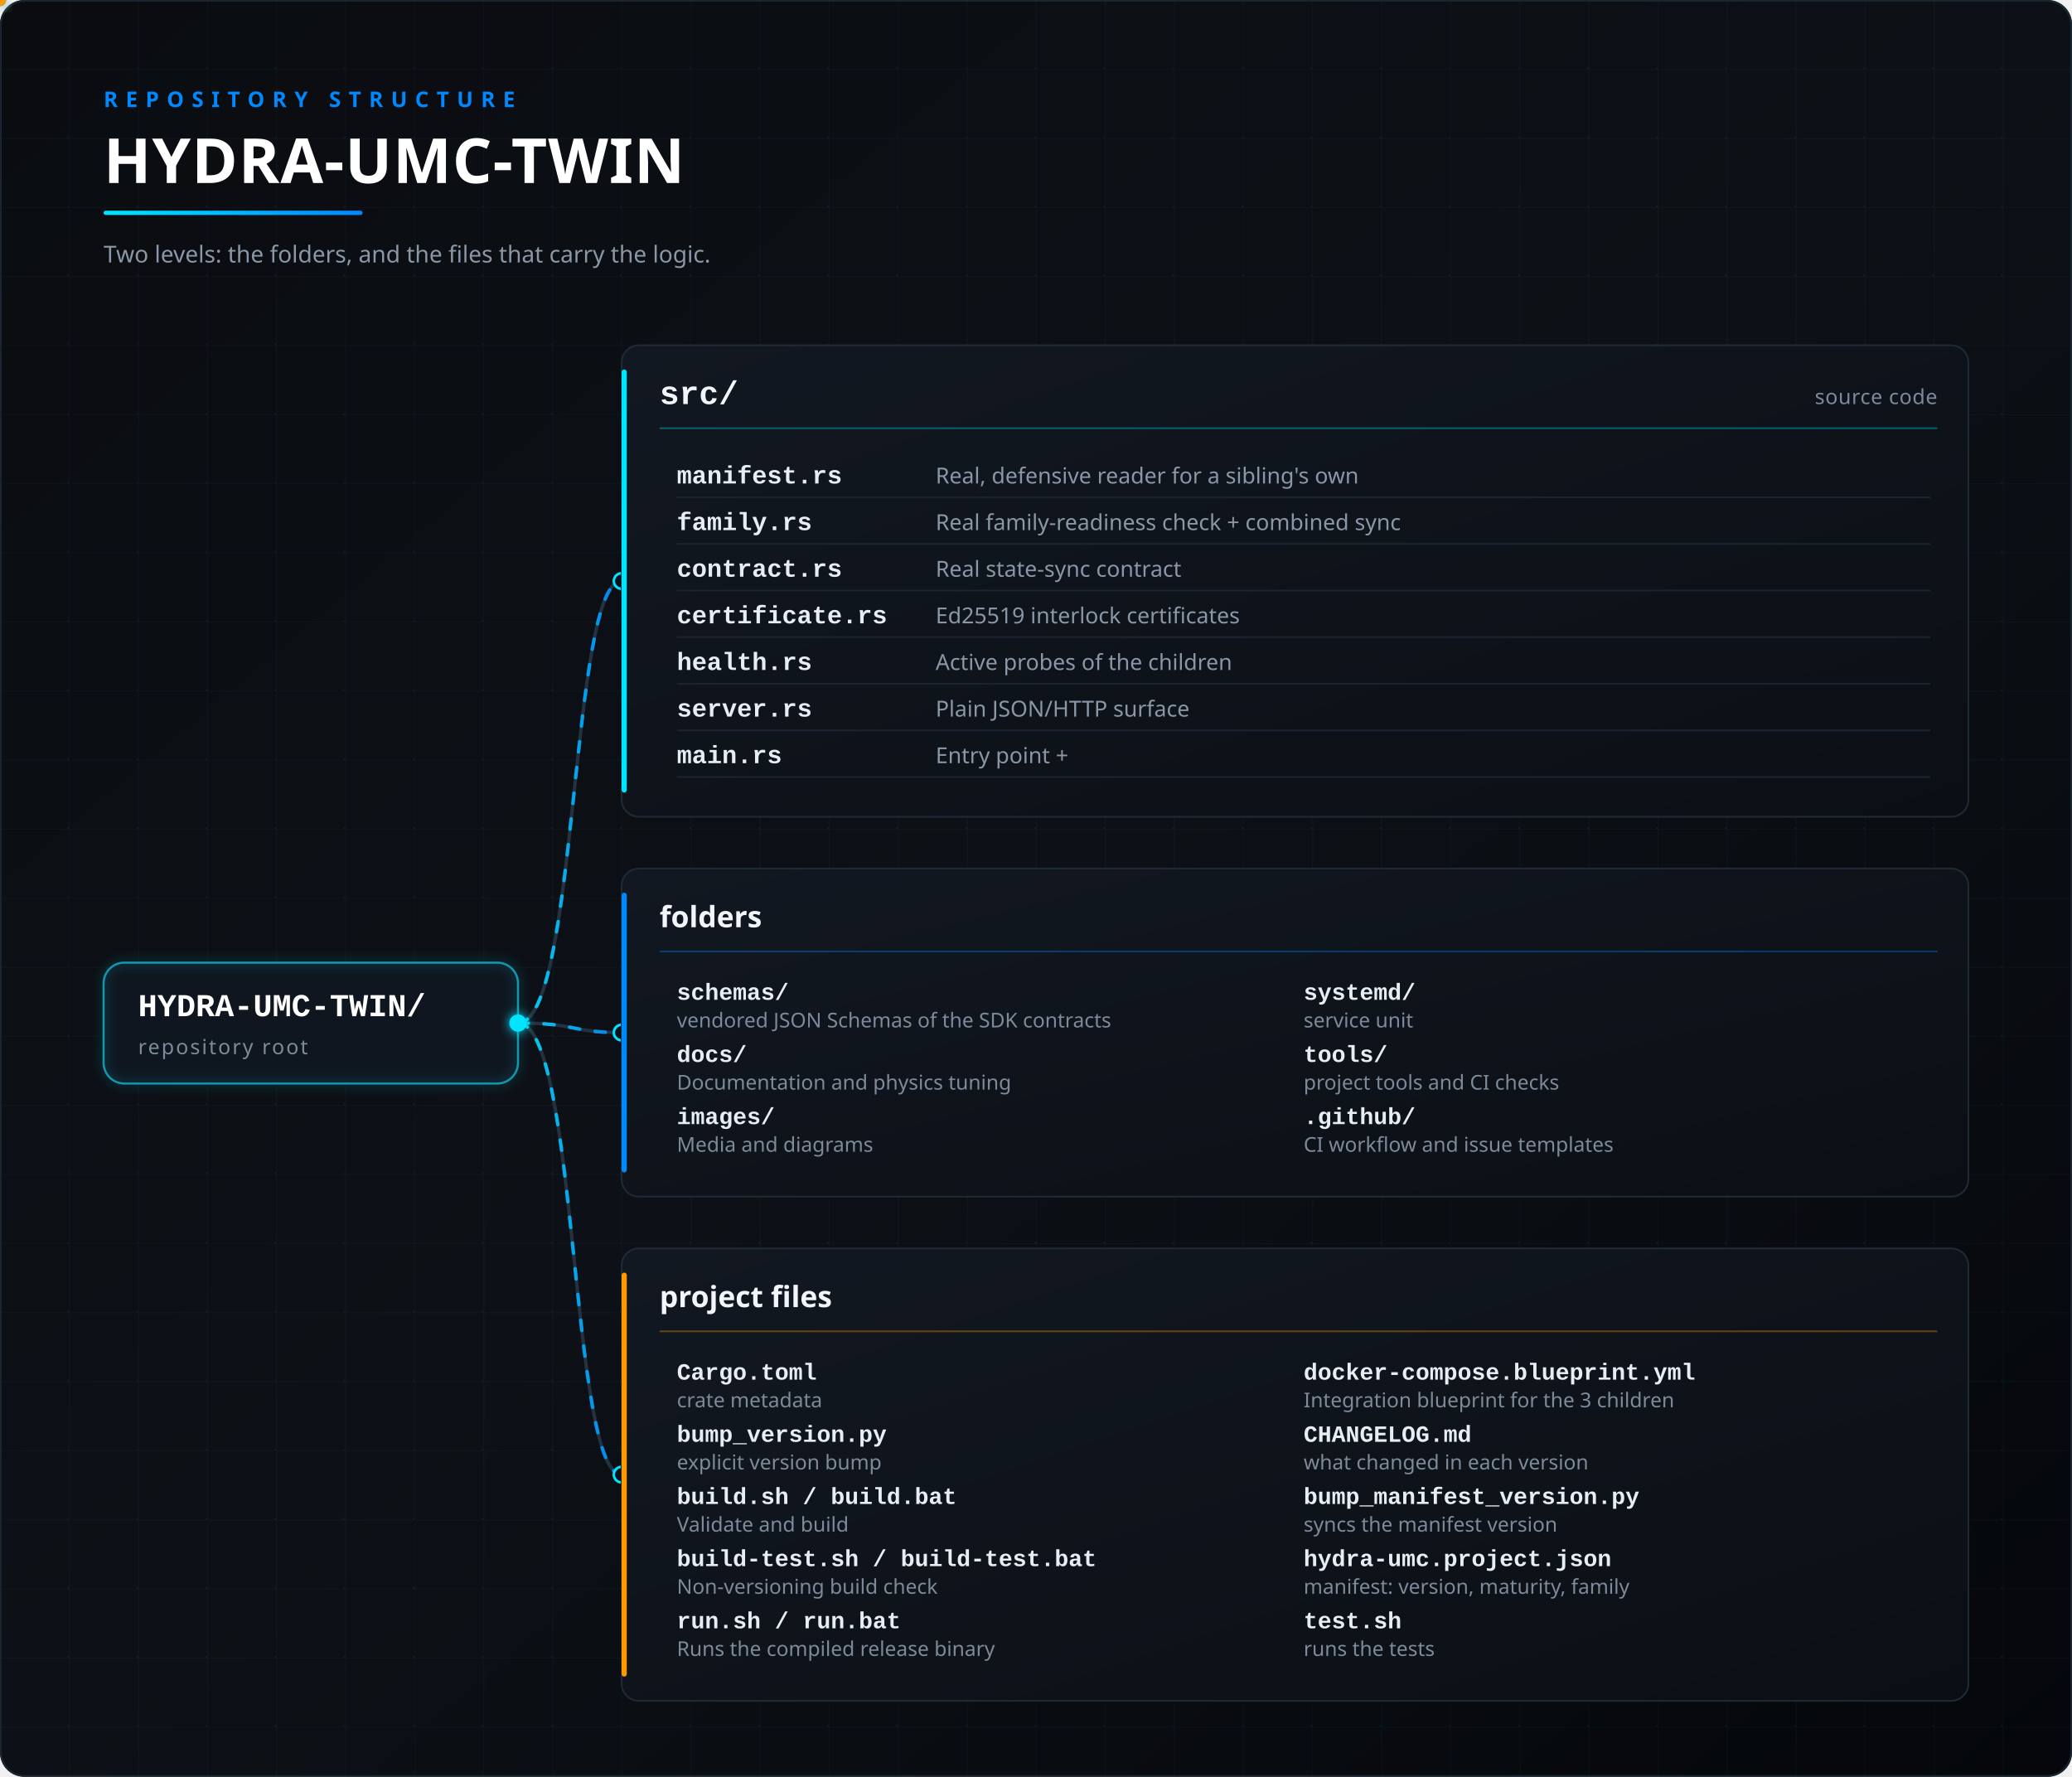
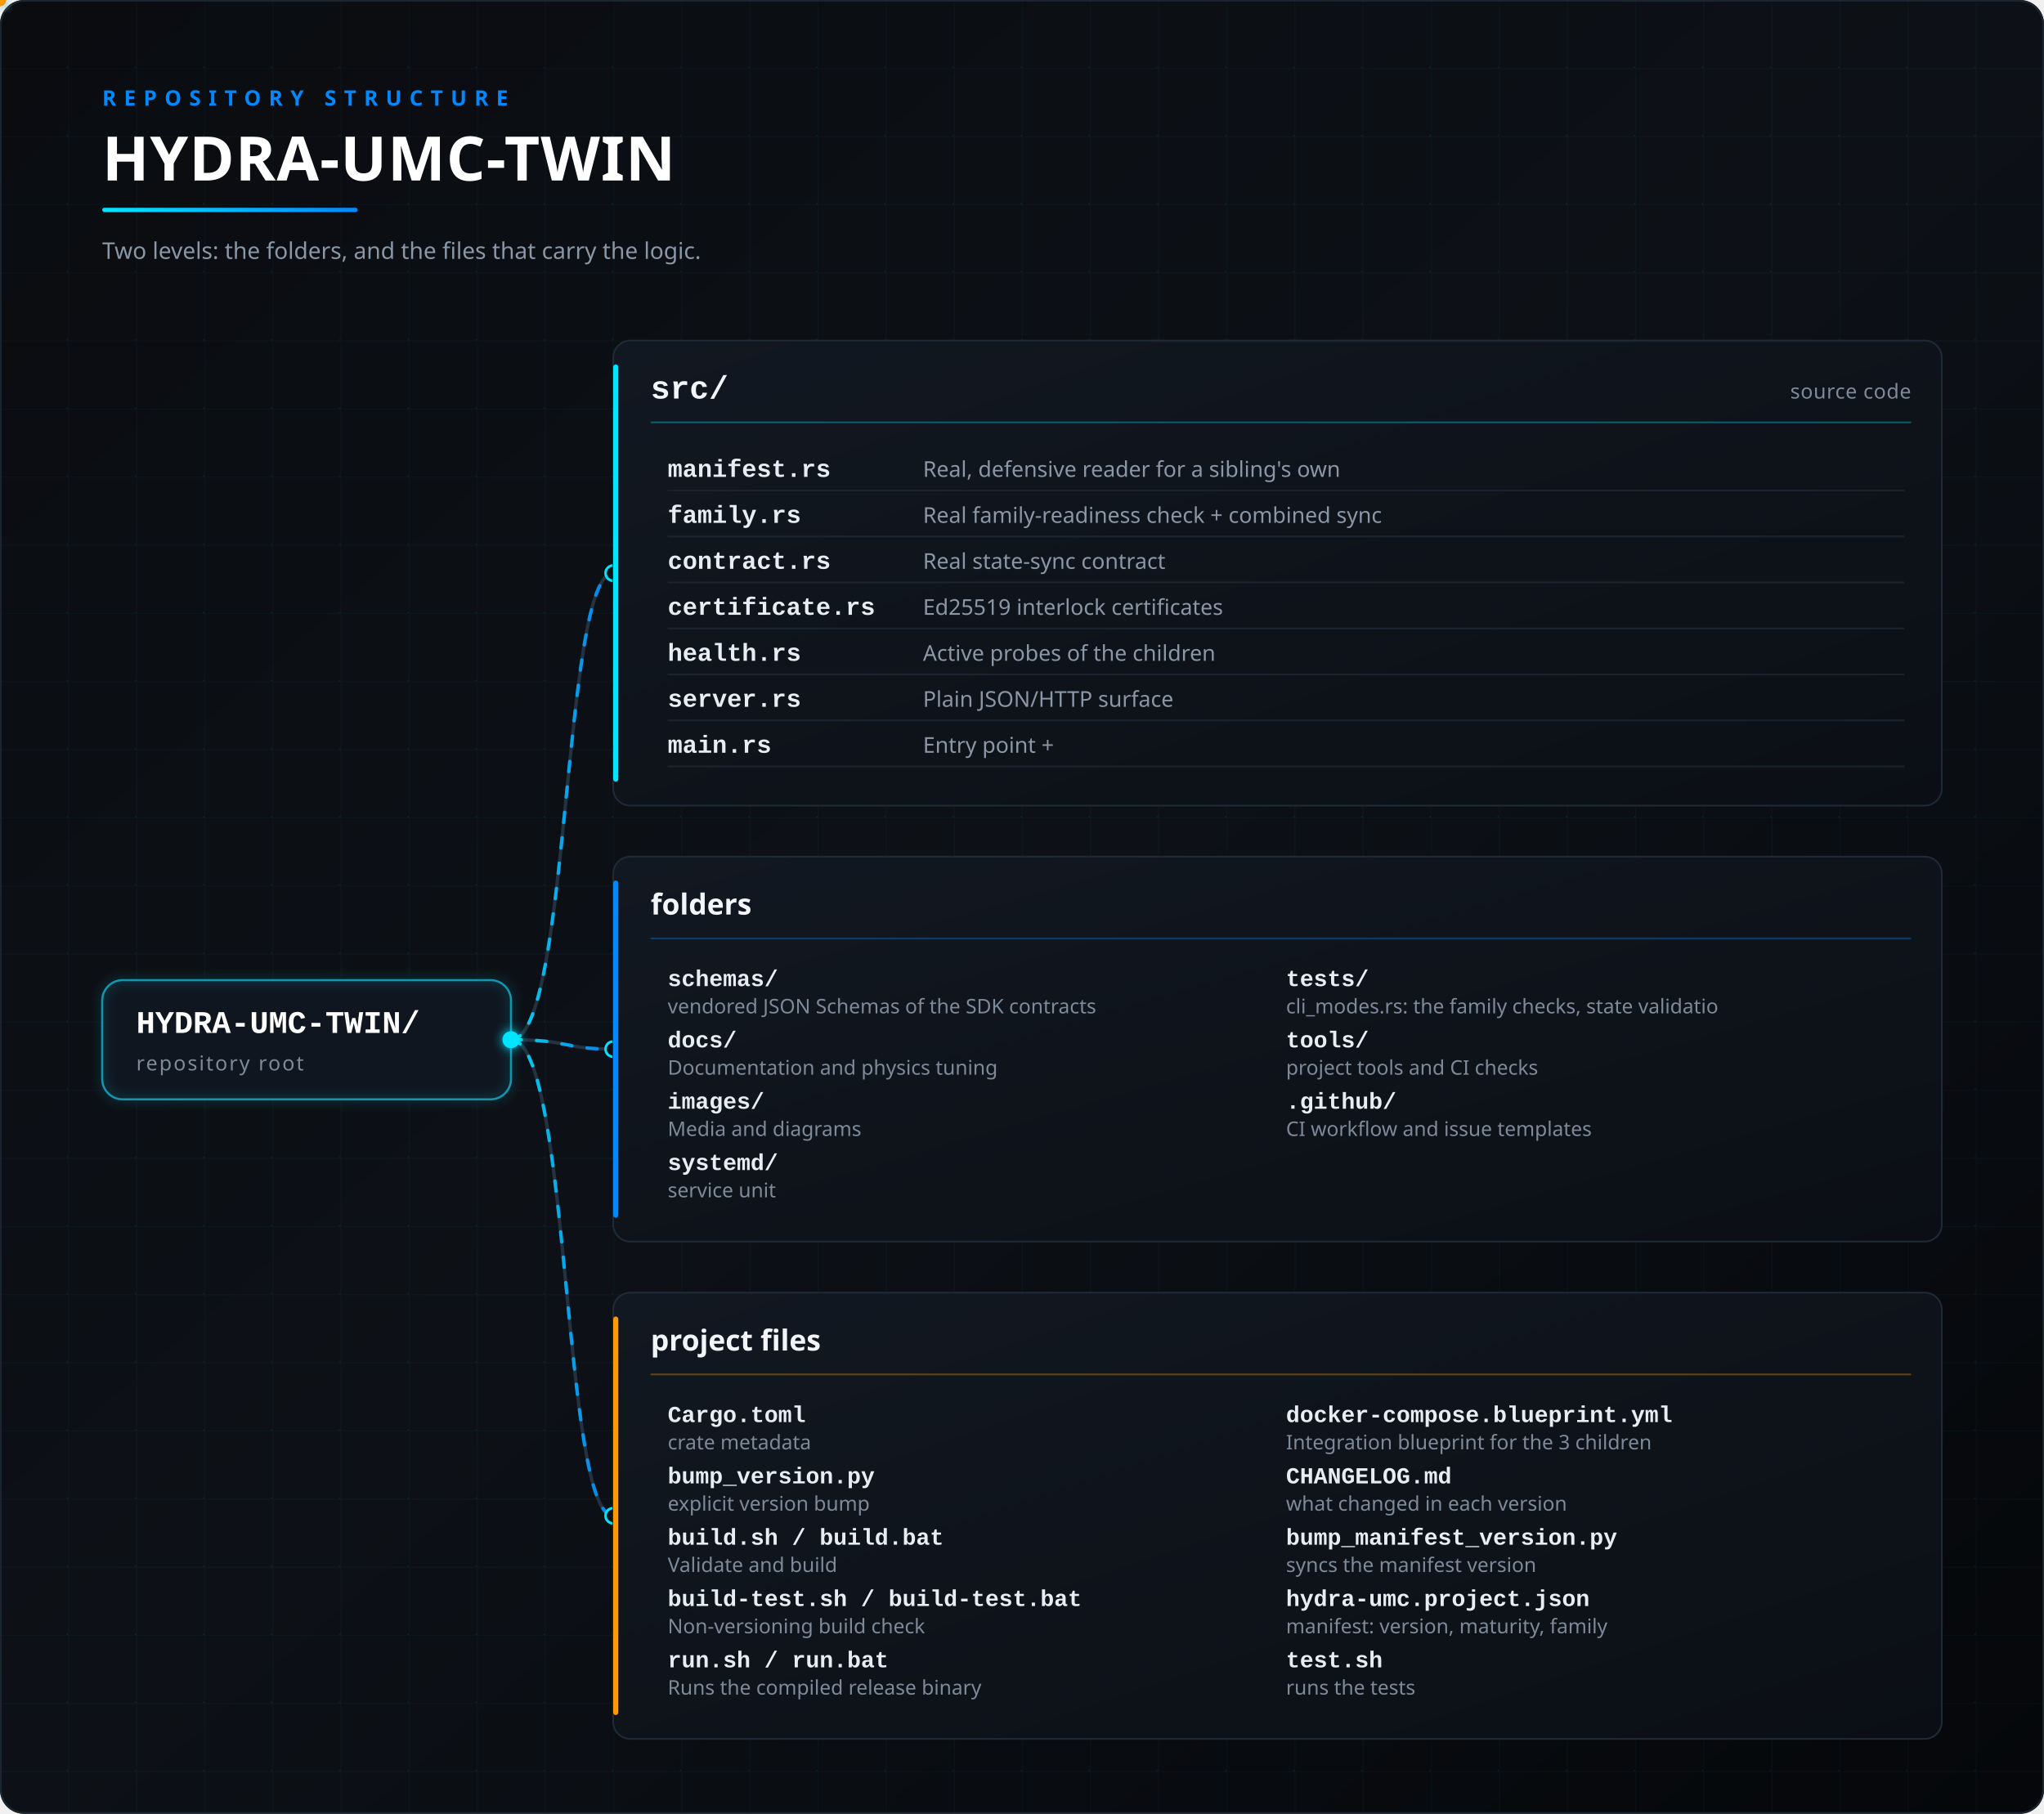
- <svg xmlns="http://www.w3.org/2000/svg" viewBox="0 0 1200 1029" width="100%" role="img" aria-labelledby="t d">
+ <svg xmlns="http://www.w3.org/2000/svg" viewBox="0 0 1200 1065" width="100%" role="img" aria-labelledby="t d">
  <defs>
    <linearGradient id="bg" x1="0" y1="0" x2="1" y2="1">
      <stop offset="0" stop-color="#0A0C10" />
      <stop offset="0.5" stop-color="#0D1117" />
      <stop offset="1" stop-color="#05070A" />
    </linearGradient>
    <linearGradient id="card" x1="0" y1="0" x2="1" y2="1">
      <stop offset="0" stop-color="#121821" />
      <stop offset="1" stop-color="#0B0F15" />
    </linearGradient>
    <linearGradient id="line" x1="0" y1="0" x2="1" y2="0">
      <stop offset="0" stop-color="#00E5FF" />
      <stop offset="1" stop-color="#0088FF" />
    </linearGradient>
    <filter id="glow" x="-50%" y="-50%" width="200%" height="200%">
      <feGaussianBlur stdDeviation="3" result="b" />
      <feMerge>
        <feMergeNode in="b" />
        <feMergeNode in="SourceGraphic" />
      </feMerge>
    </filter>
    <pattern id="grid" width="40" height="40" patternUnits="userSpaceOnUse">
      <path d="M40 0H0V40" fill="none" stroke="#00E5FF" stroke-opacity="0.035" />
      <circle cx="40" cy="40" r="1" fill="#00E5FF" fill-opacity="0.09" />
    </pattern>
  </defs>
-   <rect width="1200" height="1029" rx="14" fill="url(#bg)" />
-   <rect width="1200" height="1029" rx="14" fill="url(#grid)" />
-   <rect x="0.5" y="0.5" width="1199" height="1028" rx="14" fill="none" stroke="#1B2530" />
+   <rect width="1200" height="1065" rx="14" fill="url(#bg)" />
+   <rect width="1200" height="1065" rx="14" fill="url(#grid)" />
+   <rect x="0.5" y="0.5" width="1199" height="1064" rx="14" fill="none" stroke="#1B2530" />
  <text x="60" y="62" font-family="'Segoe UI','Noto Sans','Noto Sans CJK SC','Microsoft YaHei','Yu Gothic','Helvetica Neue',Helvetica,Arial,sans-serif" font-size="12.5" font-weight="600" fill="#0088FF" text-anchor="start" letter-spacing="4.5">REPOSITORY STRUCTURE</text>
  <text x="60" y="106" font-family="'Segoe UI','Noto Sans','Noto Sans CJK SC','Microsoft YaHei','Yu Gothic','Helvetica Neue',Helvetica,Arial,sans-serif" font-size="36" font-weight="700" fill="#FFFFFF" text-anchor="start" letter-spacing="0.5">HYDRA-UMC-TWIN</text>
  <rect x="60" y="122" width="150" height="2.5" rx="1.25" fill="url(#line)">
    <animate attributeName="width" values="40;150;150" keyTimes="0;0.4;1" dur="3s" repeatCount="indefinite" />
  </rect>
  <text x="60" y="152" font-family="'Segoe UI','Noto Sans','Noto Sans CJK SC','Microsoft YaHei','Yu Gothic','Helvetica Neue',Helvetica,Arial,sans-serif" font-size="13.5" font-weight="400" fill="#8A97A6" text-anchor="start">Two levels: the folders, and the files that carry the logic.</text>
-   <path id="c0" d="M300,592.5 C335,592.5 330,336.5 360,336.5" fill="none" stroke="#243140" stroke-width="2" />
-   <path d="M300,592.5 C335,592.5 330,336.5 360,336.5" fill="none" stroke="url(#line)" stroke-width="2" stroke-linecap="round" stroke-dasharray="6 9" opacity="0.9">
+   <path id="c0" d="M300,610.5 C335,610.5 330,336.5 360,336.5" fill="none" stroke="#243140" stroke-width="2" />
+   <path d="M300,610.5 C335,610.5 330,336.5 360,336.5" fill="none" stroke="url(#line)" stroke-width="2" stroke-linecap="round" stroke-dasharray="6 9" opacity="0.9">
    <animate attributeName="stroke-dashoffset" from="0" to="-30" dur="1.6s" repeatCount="indefinite" />
  </path>
  <circle cx="360" cy="336.5" r="4.5" fill="#0D1117" stroke="#00E5FF" stroke-width="1.5" />
-   <path id="c1" d="M300,592.5 C335,592.5 330,598 360,598" fill="none" stroke="#243140" stroke-width="2" />
-   <path d="M300,592.5 C335,592.5 330,598 360,598" fill="none" stroke="url(#line)" stroke-width="2" stroke-linecap="round" stroke-dasharray="6 9" opacity="0.9">
+   <path id="c1" d="M300,610.5 C335,610.5 330,616 360,616" fill="none" stroke="#243140" stroke-width="2" />
+   <path d="M300,610.5 C335,610.5 330,616 360,616" fill="none" stroke="url(#line)" stroke-width="2" stroke-linecap="round" stroke-dasharray="6 9" opacity="0.9">
    <animate attributeName="stroke-dashoffset" from="0" to="-30" dur="1.6s" repeatCount="indefinite" />
  </path>
-   <circle cx="360" cy="598" r="4.5" fill="#0D1117" stroke="#00E5FF" stroke-width="1.5" />
-   <path id="c2" d="M300,592.5 C335,592.5 330,854 360,854" fill="none" stroke="#243140" stroke-width="2" />
-   <path d="M300,592.5 C335,592.5 330,854 360,854" fill="none" stroke="url(#line)" stroke-width="2" stroke-linecap="round" stroke-dasharray="6 9" opacity="0.9">
+   <circle cx="360" cy="616" r="4.5" fill="#0D1117" stroke="#00E5FF" stroke-width="1.5" />
+   <path id="c2" d="M300,610.5 C335,610.5 330,890 360,890" fill="none" stroke="#243140" stroke-width="2" />
+   <path d="M300,610.5 C335,610.5 330,890 360,890" fill="none" stroke="url(#line)" stroke-width="2" stroke-linecap="round" stroke-dasharray="6 9" opacity="0.9">
    <animate attributeName="stroke-dashoffset" from="0" to="-30" dur="1.6s" repeatCount="indefinite" />
  </path>
-   <circle cx="360" cy="854" r="4.5" fill="#0D1117" stroke="#00E5FF" stroke-width="1.5" />
+   <circle cx="360" cy="890" r="4.5" fill="#0D1117" stroke="#00E5FF" stroke-width="1.5" />
  <circle r="3.5" fill="#00E5FF" filter="url(#glow)">
    <animateMotion dur="3.4s" repeatCount="indefinite">
      <mpath href="#c0" />
    </animateMotion>
  </circle>
  <circle r="3.5" fill="#0088FF" filter="url(#glow)">
    <animateMotion dur="4.2s" repeatCount="indefinite">
      <mpath href="#c1" />
    </animateMotion>
  </circle>
  <circle r="3.5" fill="#FF9900" filter="url(#glow)">
    <animateMotion dur="5.0s" repeatCount="indefinite">
      <mpath href="#c2" />
    </animateMotion>
  </circle>
-   <rect x="60" y="557.5" width="240" height="70" rx="12" fill="#0F1620" stroke="#2A3A4C" stroke-width="1.2" />
-   <rect x="60" y="557.5" width="240" height="70" rx="12" fill="none" stroke="#00E5FF" stroke-opacity="0.5" stroke-width="1.2" filter="url(#glow)">
+   <rect x="60" y="575.5" width="240" height="70" rx="12" fill="#0F1620" stroke="#2A3A4C" stroke-width="1.2" />
+   <rect x="60" y="575.5" width="240" height="70" rx="12" fill="none" stroke="#00E5FF" stroke-opacity="0.5" stroke-width="1.2" filter="url(#glow)">
    <animate attributeName="stroke-opacity" values="0.15;0.6;0.15" dur="3.6s" repeatCount="indefinite" />
  </rect>
-   <text x="80" y="588.5" font-family="'JetBrains Mono','Cascadia Code','SFMono-Regular',Consolas,'Liberation Mono',monospace" font-size="18.5" font-weight="700" fill="#FFFFFF" text-anchor="start">HYDRA-UMC-TWIN/</text>
-   <text x="80" y="610.5" font-family="'Segoe UI','Noto Sans','Noto Sans CJK SC','Microsoft YaHei','Yu Gothic','Helvetica Neue',Helvetica,Arial,sans-serif" font-size="12" font-weight="400" fill="#7D8A99" text-anchor="start" letter-spacing="1">repository root</text>
-   <circle cx="300" cy="592.5" r="5" fill="#00E5FF" filter="url(#glow)" />
+   <text x="80" y="606.5" font-family="'JetBrains Mono','Cascadia Code','SFMono-Regular',Consolas,'Liberation Mono',monospace" font-size="18.5" font-weight="700" fill="#FFFFFF" text-anchor="start">HYDRA-UMC-TWIN/</text>
+   <text x="80" y="628.5" font-family="'Segoe UI','Noto Sans','Noto Sans CJK SC','Microsoft YaHei','Yu Gothic','Helvetica Neue',Helvetica,Arial,sans-serif" font-size="12" font-weight="400" fill="#7D8A99" text-anchor="start" letter-spacing="1">repository root</text>
+   <circle cx="300" cy="610.5" r="5" fill="#00E5FF" filter="url(#glow)" />
  <rect x="360" y="200" width="780" height="273" rx="10" fill="url(#card)" stroke="#1E2A36" stroke-width="1" />
  <rect x="360" y="214" width="3" height="245" rx="1.5" fill="#00E5FF">
    <animate attributeName="opacity" values="0.55;1;0.55" dur="4s" begin="0s" repeatCount="indefinite" />
  </rect>
  <text x="382" y="234" font-family="'JetBrains Mono','Cascadia Code','SFMono-Regular',Consolas,'Liberation Mono',monospace" font-size="19" font-weight="700" fill="#F2F6FA" text-anchor="start">src/</text>
  <text x="1122" y="234" font-family="'Segoe UI','Noto Sans','Noto Sans CJK SC','Microsoft YaHei','Yu Gothic','Helvetica Neue',Helvetica,Arial,sans-serif" font-size="12" font-weight="400" fill="#7D8A99" text-anchor="end" letter-spacing="0.3">source code</text>
  <line x1="382" y1="248" x2="1122" y2="248" stroke="#00E5FF" stroke-opacity="0.35" stroke-width="1" />
  <text x="392" y="280" font-family="'JetBrains Mono','Cascadia Code','SFMono-Regular',Consolas,'Liberation Mono',monospace" font-size="14.5" font-weight="600" fill="#E6EDF3" text-anchor="start">manifest.rs</text>
  <text x="541.86" y="280" font-family="'Segoe UI','Noto Sans','Noto Sans CJK SC','Microsoft YaHei','Yu Gothic','Helvetica Neue',Helvetica,Arial,sans-serif" font-size="12.8" font-weight="400" fill="#8A97A6" text-anchor="start">Real, defensive reader for a sibling's own</text>
  <line x1="392" y1="288" x2="1118" y2="288" stroke="#1A2430" stroke-width="1" />
  <text x="392" y="307" font-family="'JetBrains Mono','Cascadia Code','SFMono-Regular',Consolas,'Liberation Mono',monospace" font-size="14.5" font-weight="600" fill="#E6EDF3" text-anchor="start">family.rs</text>
  <text x="541.86" y="307" font-family="'Segoe UI','Noto Sans','Noto Sans CJK SC','Microsoft YaHei','Yu Gothic','Helvetica Neue',Helvetica,Arial,sans-serif" font-size="12.8" font-weight="400" fill="#8A97A6" text-anchor="start">Real family-readiness check + combined sync</text>
  <line x1="392" y1="315" x2="1118" y2="315" stroke="#1A2430" stroke-width="1" />
  <text x="392" y="334" font-family="'JetBrains Mono','Cascadia Code','SFMono-Regular',Consolas,'Liberation Mono',monospace" font-size="14.5" font-weight="600" fill="#E6EDF3" text-anchor="start">contract.rs</text>
  <text x="541.86" y="334" font-family="'Segoe UI','Noto Sans','Noto Sans CJK SC','Microsoft YaHei','Yu Gothic','Helvetica Neue',Helvetica,Arial,sans-serif" font-size="12.8" font-weight="400" fill="#8A97A6" text-anchor="start">Real state-sync contract</text>
  <line x1="392" y1="342" x2="1118" y2="342" stroke="#1A2430" stroke-width="1" />
  <text x="392" y="361" font-family="'JetBrains Mono','Cascadia Code','SFMono-Regular',Consolas,'Liberation Mono',monospace" font-size="14.5" font-weight="600" fill="#E6EDF3" text-anchor="start">certificate.rs</text>
  <text x="541.86" y="361" font-family="'Segoe UI','Noto Sans','Noto Sans CJK SC','Microsoft YaHei','Yu Gothic','Helvetica Neue',Helvetica,Arial,sans-serif" font-size="12.8" font-weight="400" fill="#8A97A6" text-anchor="start">Ed25519 interlock certificates</text>
  <line x1="392" y1="369" x2="1118" y2="369" stroke="#1A2430" stroke-width="1" />
  <text x="392" y="388" font-family="'JetBrains Mono','Cascadia Code','SFMono-Regular',Consolas,'Liberation Mono',monospace" font-size="14.5" font-weight="600" fill="#E6EDF3" text-anchor="start">health.rs</text>
  <text x="541.86" y="388" font-family="'Segoe UI','Noto Sans','Noto Sans CJK SC','Microsoft YaHei','Yu Gothic','Helvetica Neue',Helvetica,Arial,sans-serif" font-size="12.8" font-weight="400" fill="#8A97A6" text-anchor="start">Active probes of the children</text>
  <line x1="392" y1="396" x2="1118" y2="396" stroke="#1A2430" stroke-width="1" />
  <text x="392" y="415" font-family="'JetBrains Mono','Cascadia Code','SFMono-Regular',Consolas,'Liberation Mono',monospace" font-size="14.5" font-weight="600" fill="#E6EDF3" text-anchor="start">server.rs</text>
  <text x="541.86" y="415" font-family="'Segoe UI','Noto Sans','Noto Sans CJK SC','Microsoft YaHei','Yu Gothic','Helvetica Neue',Helvetica,Arial,sans-serif" font-size="12.8" font-weight="400" fill="#8A97A6" text-anchor="start">Plain JSON/HTTP surface</text>
  <line x1="392" y1="423" x2="1118" y2="423" stroke="#1A2430" stroke-width="1" />
  <text x="392" y="442" font-family="'JetBrains Mono','Cascadia Code','SFMono-Regular',Consolas,'Liberation Mono',monospace" font-size="14.5" font-weight="600" fill="#E6EDF3" text-anchor="start">main.rs</text>
  <text x="541.86" y="442" font-family="'Segoe UI','Noto Sans','Noto Sans CJK SC','Microsoft YaHei','Yu Gothic','Helvetica Neue',Helvetica,Arial,sans-serif" font-size="12.8" font-weight="400" fill="#8A97A6" text-anchor="start">Entry point +</text>
  <line x1="392" y1="450" x2="1118" y2="450" stroke="#1A2430" stroke-width="1" />
-   <rect x="360" y="503" width="780" height="190" rx="10" fill="url(#card)" stroke="#1E2A36" stroke-width="1" />
-   <rect x="360" y="517" width="3" height="162" rx="1.5" fill="#0088FF">
+   <rect x="360" y="503" width="780" height="226" rx="10" fill="url(#card)" stroke="#1E2A36" stroke-width="1" />
+   <rect x="360" y="517" width="3" height="198" rx="1.5" fill="#0088FF">
    <animate attributeName="opacity" values="0.55;1;0.55" dur="4s" begin="0.6s" repeatCount="indefinite" />
  </rect>
  <text x="382" y="537" font-family="'Segoe UI','Noto Sans','Noto Sans CJK SC','Microsoft YaHei','Yu Gothic','Helvetica Neue',Helvetica,Arial,sans-serif" font-size="17" font-weight="700" fill="#F2F6FA" text-anchor="start">folders</text>
  <line x1="382" y1="551" x2="1122" y2="551" stroke="#0088FF" stroke-opacity="0.35" stroke-width="1" />
  <text x="392" y="579" font-family="'JetBrains Mono','Cascadia Code','SFMono-Regular',Consolas,'Liberation Mono',monospace" font-size="13.5" font-weight="600" fill="#E6EDF3" text-anchor="start">schemas/</text>
  <text x="392" y="595" font-family="'Segoe UI','Noto Sans','Noto Sans CJK SC','Microsoft YaHei','Yu Gothic','Helvetica Neue',Helvetica,Arial,sans-serif" font-size="11.8" font-weight="400" fill="#7D8A99" text-anchor="start">vendored JSON Schemas of the SDK contracts</text>
  <text x="392" y="615" font-family="'JetBrains Mono','Cascadia Code','SFMono-Regular',Consolas,'Liberation Mono',monospace" font-size="13.5" font-weight="600" fill="#E6EDF3" text-anchor="start">docs/</text>
  <text x="392" y="631" font-family="'Segoe UI','Noto Sans','Noto Sans CJK SC','Microsoft YaHei','Yu Gothic','Helvetica Neue',Helvetica,Arial,sans-serif" font-size="11.8" font-weight="400" fill="#7D8A99" text-anchor="start">Documentation and physics tuning</text>
  <text x="392" y="651" font-family="'JetBrains Mono','Cascadia Code','SFMono-Regular',Consolas,'Liberation Mono',monospace" font-size="13.5" font-weight="600" fill="#E6EDF3" text-anchor="start">images/</text>
  <text x="392" y="667" font-family="'Segoe UI','Noto Sans','Noto Sans CJK SC','Microsoft YaHei','Yu Gothic','Helvetica Neue',Helvetica,Arial,sans-serif" font-size="11.8" font-weight="400" fill="#7D8A99" text-anchor="start">Media and diagrams</text>
-   <text x="755" y="579" font-family="'JetBrains Mono','Cascadia Code','SFMono-Regular',Consolas,'Liberation Mono',monospace" font-size="13.5" font-weight="600" fill="#E6EDF3" text-anchor="start">systemd/</text>
-   <text x="755" y="595" font-family="'Segoe UI','Noto Sans','Noto Sans CJK SC','Microsoft YaHei','Yu Gothic','Helvetica Neue',Helvetica,Arial,sans-serif" font-size="11.8" font-weight="400" fill="#7D8A99" text-anchor="start">service unit</text>
+   <text x="392" y="687" font-family="'JetBrains Mono','Cascadia Code','SFMono-Regular',Consolas,'Liberation Mono',monospace" font-size="13.5" font-weight="600" fill="#E6EDF3" text-anchor="start">systemd/</text>
+   <text x="392" y="703" font-family="'Segoe UI','Noto Sans','Noto Sans CJK SC','Microsoft YaHei','Yu Gothic','Helvetica Neue',Helvetica,Arial,sans-serif" font-size="11.8" font-weight="400" fill="#7D8A99" text-anchor="start">service unit</text>
+   <text x="755" y="579" font-family="'JetBrains Mono','Cascadia Code','SFMono-Regular',Consolas,'Liberation Mono',monospace" font-size="13.5" font-weight="600" fill="#E6EDF3" text-anchor="start">tests/</text>
+   <text x="755" y="595" font-family="'Segoe UI','Noto Sans','Noto Sans CJK SC','Microsoft YaHei','Yu Gothic','Helvetica Neue',Helvetica,Arial,sans-serif" font-size="11.8" font-weight="400" fill="#7D8A99" text-anchor="start">cli_modes.rs: the family checks, state validatio</text>
  <text x="755" y="615" font-family="'JetBrains Mono','Cascadia Code','SFMono-Regular',Consolas,'Liberation Mono',monospace" font-size="13.5" font-weight="600" fill="#E6EDF3" text-anchor="start">tools/</text>
  <text x="755" y="631" font-family="'Segoe UI','Noto Sans','Noto Sans CJK SC','Microsoft YaHei','Yu Gothic','Helvetica Neue',Helvetica,Arial,sans-serif" font-size="11.8" font-weight="400" fill="#7D8A99" text-anchor="start">project tools and CI checks</text>
  <text x="755" y="651" font-family="'JetBrains Mono','Cascadia Code','SFMono-Regular',Consolas,'Liberation Mono',monospace" font-size="13.5" font-weight="600" fill="#E6EDF3" text-anchor="start">.github/</text>
  <text x="755" y="667" font-family="'Segoe UI','Noto Sans','Noto Sans CJK SC','Microsoft YaHei','Yu Gothic','Helvetica Neue',Helvetica,Arial,sans-serif" font-size="11.8" font-weight="400" fill="#7D8A99" text-anchor="start">CI workflow and issue templates</text>
-   <rect x="360" y="723" width="780" height="262" rx="10" fill="url(#card)" stroke="#1E2A36" stroke-width="1" />
-   <rect x="360" y="737" width="3" height="234" rx="1.5" fill="#FF9900">
+   <rect x="360" y="759" width="780" height="262" rx="10" fill="url(#card)" stroke="#1E2A36" stroke-width="1" />
+   <rect x="360" y="773" width="3" height="234" rx="1.5" fill="#FF9900">
    <animate attributeName="opacity" values="0.55;1;0.55" dur="4s" begin="1.2s" repeatCount="indefinite" />
  </rect>
-   <text x="382" y="757" font-family="'Segoe UI','Noto Sans','Noto Sans CJK SC','Microsoft YaHei','Yu Gothic','Helvetica Neue',Helvetica,Arial,sans-serif" font-size="17" font-weight="700" fill="#F2F6FA" text-anchor="start">project files</text>
-   <line x1="382" y1="771" x2="1122" y2="771" stroke="#FF9900" stroke-opacity="0.35" stroke-width="1" />
-   <text x="392" y="799" font-family="'JetBrains Mono','Cascadia Code','SFMono-Regular',Consolas,'Liberation Mono',monospace" font-size="13.5" font-weight="600" fill="#E6EDF3" text-anchor="start">Cargo.toml</text>
-   <text x="392" y="815" font-family="'Segoe UI','Noto Sans','Noto Sans CJK SC','Microsoft YaHei','Yu Gothic','Helvetica Neue',Helvetica,Arial,sans-serif" font-size="11.8" font-weight="400" fill="#7D8A99" text-anchor="start">crate metadata</text>
-   <text x="392" y="835" font-family="'JetBrains Mono','Cascadia Code','SFMono-Regular',Consolas,'Liberation Mono',monospace" font-size="13.5" font-weight="600" fill="#E6EDF3" text-anchor="start">bump_version.py</text>
-   <text x="392" y="851" font-family="'Segoe UI','Noto Sans','Noto Sans CJK SC','Microsoft YaHei','Yu Gothic','Helvetica Neue',Helvetica,Arial,sans-serif" font-size="11.8" font-weight="400" fill="#7D8A99" text-anchor="start">explicit version bump</text>
-   <text x="392" y="871" font-family="'JetBrains Mono','Cascadia Code','SFMono-Regular',Consolas,'Liberation Mono',monospace" font-size="13.5" font-weight="600" fill="#E6EDF3" text-anchor="start">build.sh / build.bat</text>
-   <text x="392" y="887" font-family="'Segoe UI','Noto Sans','Noto Sans CJK SC','Microsoft YaHei','Yu Gothic','Helvetica Neue',Helvetica,Arial,sans-serif" font-size="11.8" font-weight="400" fill="#7D8A99" text-anchor="start">Validate and build</text>
-   <text x="392" y="907" font-family="'JetBrains Mono','Cascadia Code','SFMono-Regular',Consolas,'Liberation Mono',monospace" font-size="13.5" font-weight="600" fill="#E6EDF3" text-anchor="start">build-test.sh / build-test.bat</text>
-   <text x="392" y="923" font-family="'Segoe UI','Noto Sans','Noto Sans CJK SC','Microsoft YaHei','Yu Gothic','Helvetica Neue',Helvetica,Arial,sans-serif" font-size="11.8" font-weight="400" fill="#7D8A99" text-anchor="start">Non-versioning build check</text>
-   <text x="392" y="943" font-family="'JetBrains Mono','Cascadia Code','SFMono-Regular',Consolas,'Liberation Mono',monospace" font-size="13.5" font-weight="600" fill="#E6EDF3" text-anchor="start">run.sh / run.bat</text>
-   <text x="392" y="959" font-family="'Segoe UI','Noto Sans','Noto Sans CJK SC','Microsoft YaHei','Yu Gothic','Helvetica Neue',Helvetica,Arial,sans-serif" font-size="11.8" font-weight="400" fill="#7D8A99" text-anchor="start">Runs the compiled release binary</text>
-   <text x="755" y="799" font-family="'JetBrains Mono','Cascadia Code','SFMono-Regular',Consolas,'Liberation Mono',monospace" font-size="13.5" font-weight="600" fill="#E6EDF3" text-anchor="start">docker-compose.blueprint.yml</text>
-   <text x="755" y="815" font-family="'Segoe UI','Noto Sans','Noto Sans CJK SC','Microsoft YaHei','Yu Gothic','Helvetica Neue',Helvetica,Arial,sans-serif" font-size="11.8" font-weight="400" fill="#7D8A99" text-anchor="start">Integration blueprint for the 3 children</text>
-   <text x="755" y="835" font-family="'JetBrains Mono','Cascadia Code','SFMono-Regular',Consolas,'Liberation Mono',monospace" font-size="13.5" font-weight="600" fill="#E6EDF3" text-anchor="start">CHANGELOG.md</text>
-   <text x="755" y="851" font-family="'Segoe UI','Noto Sans','Noto Sans CJK SC','Microsoft YaHei','Yu Gothic','Helvetica Neue',Helvetica,Arial,sans-serif" font-size="11.8" font-weight="400" fill="#7D8A99" text-anchor="start">what changed in each version</text>
-   <text x="755" y="871" font-family="'JetBrains Mono','Cascadia Code','SFMono-Regular',Consolas,'Liberation Mono',monospace" font-size="13.5" font-weight="600" fill="#E6EDF3" text-anchor="start">bump_manifest_version.py</text>
-   <text x="755" y="887" font-family="'Segoe UI','Noto Sans','Noto Sans CJK SC','Microsoft YaHei','Yu Gothic','Helvetica Neue',Helvetica,Arial,sans-serif" font-size="11.8" font-weight="400" fill="#7D8A99" text-anchor="start">syncs the manifest version</text>
-   <text x="755" y="907" font-family="'JetBrains Mono','Cascadia Code','SFMono-Regular',Consolas,'Liberation Mono',monospace" font-size="13.5" font-weight="600" fill="#E6EDF3" text-anchor="start">hydra-umc.project.json</text>
-   <text x="755" y="923" font-family="'Segoe UI','Noto Sans','Noto Sans CJK SC','Microsoft YaHei','Yu Gothic','Helvetica Neue',Helvetica,Arial,sans-serif" font-size="11.8" font-weight="400" fill="#7D8A99" text-anchor="start">manifest: version, maturity, family</text>
-   <text x="755" y="943" font-family="'JetBrains Mono','Cascadia Code','SFMono-Regular',Consolas,'Liberation Mono',monospace" font-size="13.5" font-weight="600" fill="#E6EDF3" text-anchor="start">test.sh</text>
-   <text x="755" y="959" font-family="'Segoe UI','Noto Sans','Noto Sans CJK SC','Microsoft YaHei','Yu Gothic','Helvetica Neue',Helvetica,Arial,sans-serif" font-size="11.8" font-weight="400" fill="#7D8A99" text-anchor="start">runs the tests</text>
+   <text x="382" y="793" font-family="'Segoe UI','Noto Sans','Noto Sans CJK SC','Microsoft YaHei','Yu Gothic','Helvetica Neue',Helvetica,Arial,sans-serif" font-size="17" font-weight="700" fill="#F2F6FA" text-anchor="start">project files</text>
+   <line x1="382" y1="807" x2="1122" y2="807" stroke="#FF9900" stroke-opacity="0.35" stroke-width="1" />
+   <text x="392" y="835" font-family="'JetBrains Mono','Cascadia Code','SFMono-Regular',Consolas,'Liberation Mono',monospace" font-size="13.5" font-weight="600" fill="#E6EDF3" text-anchor="start">Cargo.toml</text>
+   <text x="392" y="851" font-family="'Segoe UI','Noto Sans','Noto Sans CJK SC','Microsoft YaHei','Yu Gothic','Helvetica Neue',Helvetica,Arial,sans-serif" font-size="11.8" font-weight="400" fill="#7D8A99" text-anchor="start">crate metadata</text>
+   <text x="392" y="871" font-family="'JetBrains Mono','Cascadia Code','SFMono-Regular',Consolas,'Liberation Mono',monospace" font-size="13.5" font-weight="600" fill="#E6EDF3" text-anchor="start">bump_version.py</text>
+   <text x="392" y="887" font-family="'Segoe UI','Noto Sans','Noto Sans CJK SC','Microsoft YaHei','Yu Gothic','Helvetica Neue',Helvetica,Arial,sans-serif" font-size="11.8" font-weight="400" fill="#7D8A99" text-anchor="start">explicit version bump</text>
+   <text x="392" y="907" font-family="'JetBrains Mono','Cascadia Code','SFMono-Regular',Consolas,'Liberation Mono',monospace" font-size="13.5" font-weight="600" fill="#E6EDF3" text-anchor="start">build.sh / build.bat</text>
+   <text x="392" y="923" font-family="'Segoe UI','Noto Sans','Noto Sans CJK SC','Microsoft YaHei','Yu Gothic','Helvetica Neue',Helvetica,Arial,sans-serif" font-size="11.8" font-weight="400" fill="#7D8A99" text-anchor="start">Validate and build</text>
+   <text x="392" y="943" font-family="'JetBrains Mono','Cascadia Code','SFMono-Regular',Consolas,'Liberation Mono',monospace" font-size="13.5" font-weight="600" fill="#E6EDF3" text-anchor="start">build-test.sh / build-test.bat</text>
+   <text x="392" y="959" font-family="'Segoe UI','Noto Sans','Noto Sans CJK SC','Microsoft YaHei','Yu Gothic','Helvetica Neue',Helvetica,Arial,sans-serif" font-size="11.8" font-weight="400" fill="#7D8A99" text-anchor="start">Non-versioning build check</text>
+   <text x="392" y="979" font-family="'JetBrains Mono','Cascadia Code','SFMono-Regular',Consolas,'Liberation Mono',monospace" font-size="13.5" font-weight="600" fill="#E6EDF3" text-anchor="start">run.sh / run.bat</text>
+   <text x="392" y="995" font-family="'Segoe UI','Noto Sans','Noto Sans CJK SC','Microsoft YaHei','Yu Gothic','Helvetica Neue',Helvetica,Arial,sans-serif" font-size="11.8" font-weight="400" fill="#7D8A99" text-anchor="start">Runs the compiled release binary</text>
+   <text x="755" y="835" font-family="'JetBrains Mono','Cascadia Code','SFMono-Regular',Consolas,'Liberation Mono',monospace" font-size="13.5" font-weight="600" fill="#E6EDF3" text-anchor="start">docker-compose.blueprint.yml</text>
+   <text x="755" y="851" font-family="'Segoe UI','Noto Sans','Noto Sans CJK SC','Microsoft YaHei','Yu Gothic','Helvetica Neue',Helvetica,Arial,sans-serif" font-size="11.8" font-weight="400" fill="#7D8A99" text-anchor="start">Integration blueprint for the 3 children</text>
+   <text x="755" y="871" font-family="'JetBrains Mono','Cascadia Code','SFMono-Regular',Consolas,'Liberation Mono',monospace" font-size="13.5" font-weight="600" fill="#E6EDF3" text-anchor="start">CHANGELOG.md</text>
+   <text x="755" y="887" font-family="'Segoe UI','Noto Sans','Noto Sans CJK SC','Microsoft YaHei','Yu Gothic','Helvetica Neue',Helvetica,Arial,sans-serif" font-size="11.8" font-weight="400" fill="#7D8A99" text-anchor="start">what changed in each version</text>
+   <text x="755" y="907" font-family="'JetBrains Mono','Cascadia Code','SFMono-Regular',Consolas,'Liberation Mono',monospace" font-size="13.5" font-weight="600" fill="#E6EDF3" text-anchor="start">bump_manifest_version.py</text>
+   <text x="755" y="923" font-family="'Segoe UI','Noto Sans','Noto Sans CJK SC','Microsoft YaHei','Yu Gothic','Helvetica Neue',Helvetica,Arial,sans-serif" font-size="11.8" font-weight="400" fill="#7D8A99" text-anchor="start">syncs the manifest version</text>
+   <text x="755" y="943" font-family="'JetBrains Mono','Cascadia Code','SFMono-Regular',Consolas,'Liberation Mono',monospace" font-size="13.5" font-weight="600" fill="#E6EDF3" text-anchor="start">hydra-umc.project.json</text>
+   <text x="755" y="959" font-family="'Segoe UI','Noto Sans','Noto Sans CJK SC','Microsoft YaHei','Yu Gothic','Helvetica Neue',Helvetica,Arial,sans-serif" font-size="11.8" font-weight="400" fill="#7D8A99" text-anchor="start">manifest: version, maturity, family</text>
+   <text x="755" y="979" font-family="'JetBrains Mono','Cascadia Code','SFMono-Regular',Consolas,'Liberation Mono',monospace" font-size="13.5" font-weight="600" fill="#E6EDF3" text-anchor="start">test.sh</text>
+   <text x="755" y="995" font-family="'Segoe UI','Noto Sans','Noto Sans CJK SC','Microsoft YaHei','Yu Gothic','Helvetica Neue',Helvetica,Arial,sans-serif" font-size="11.8" font-weight="400" fill="#7D8A99" text-anchor="start">runs the tests</text>
</svg>
